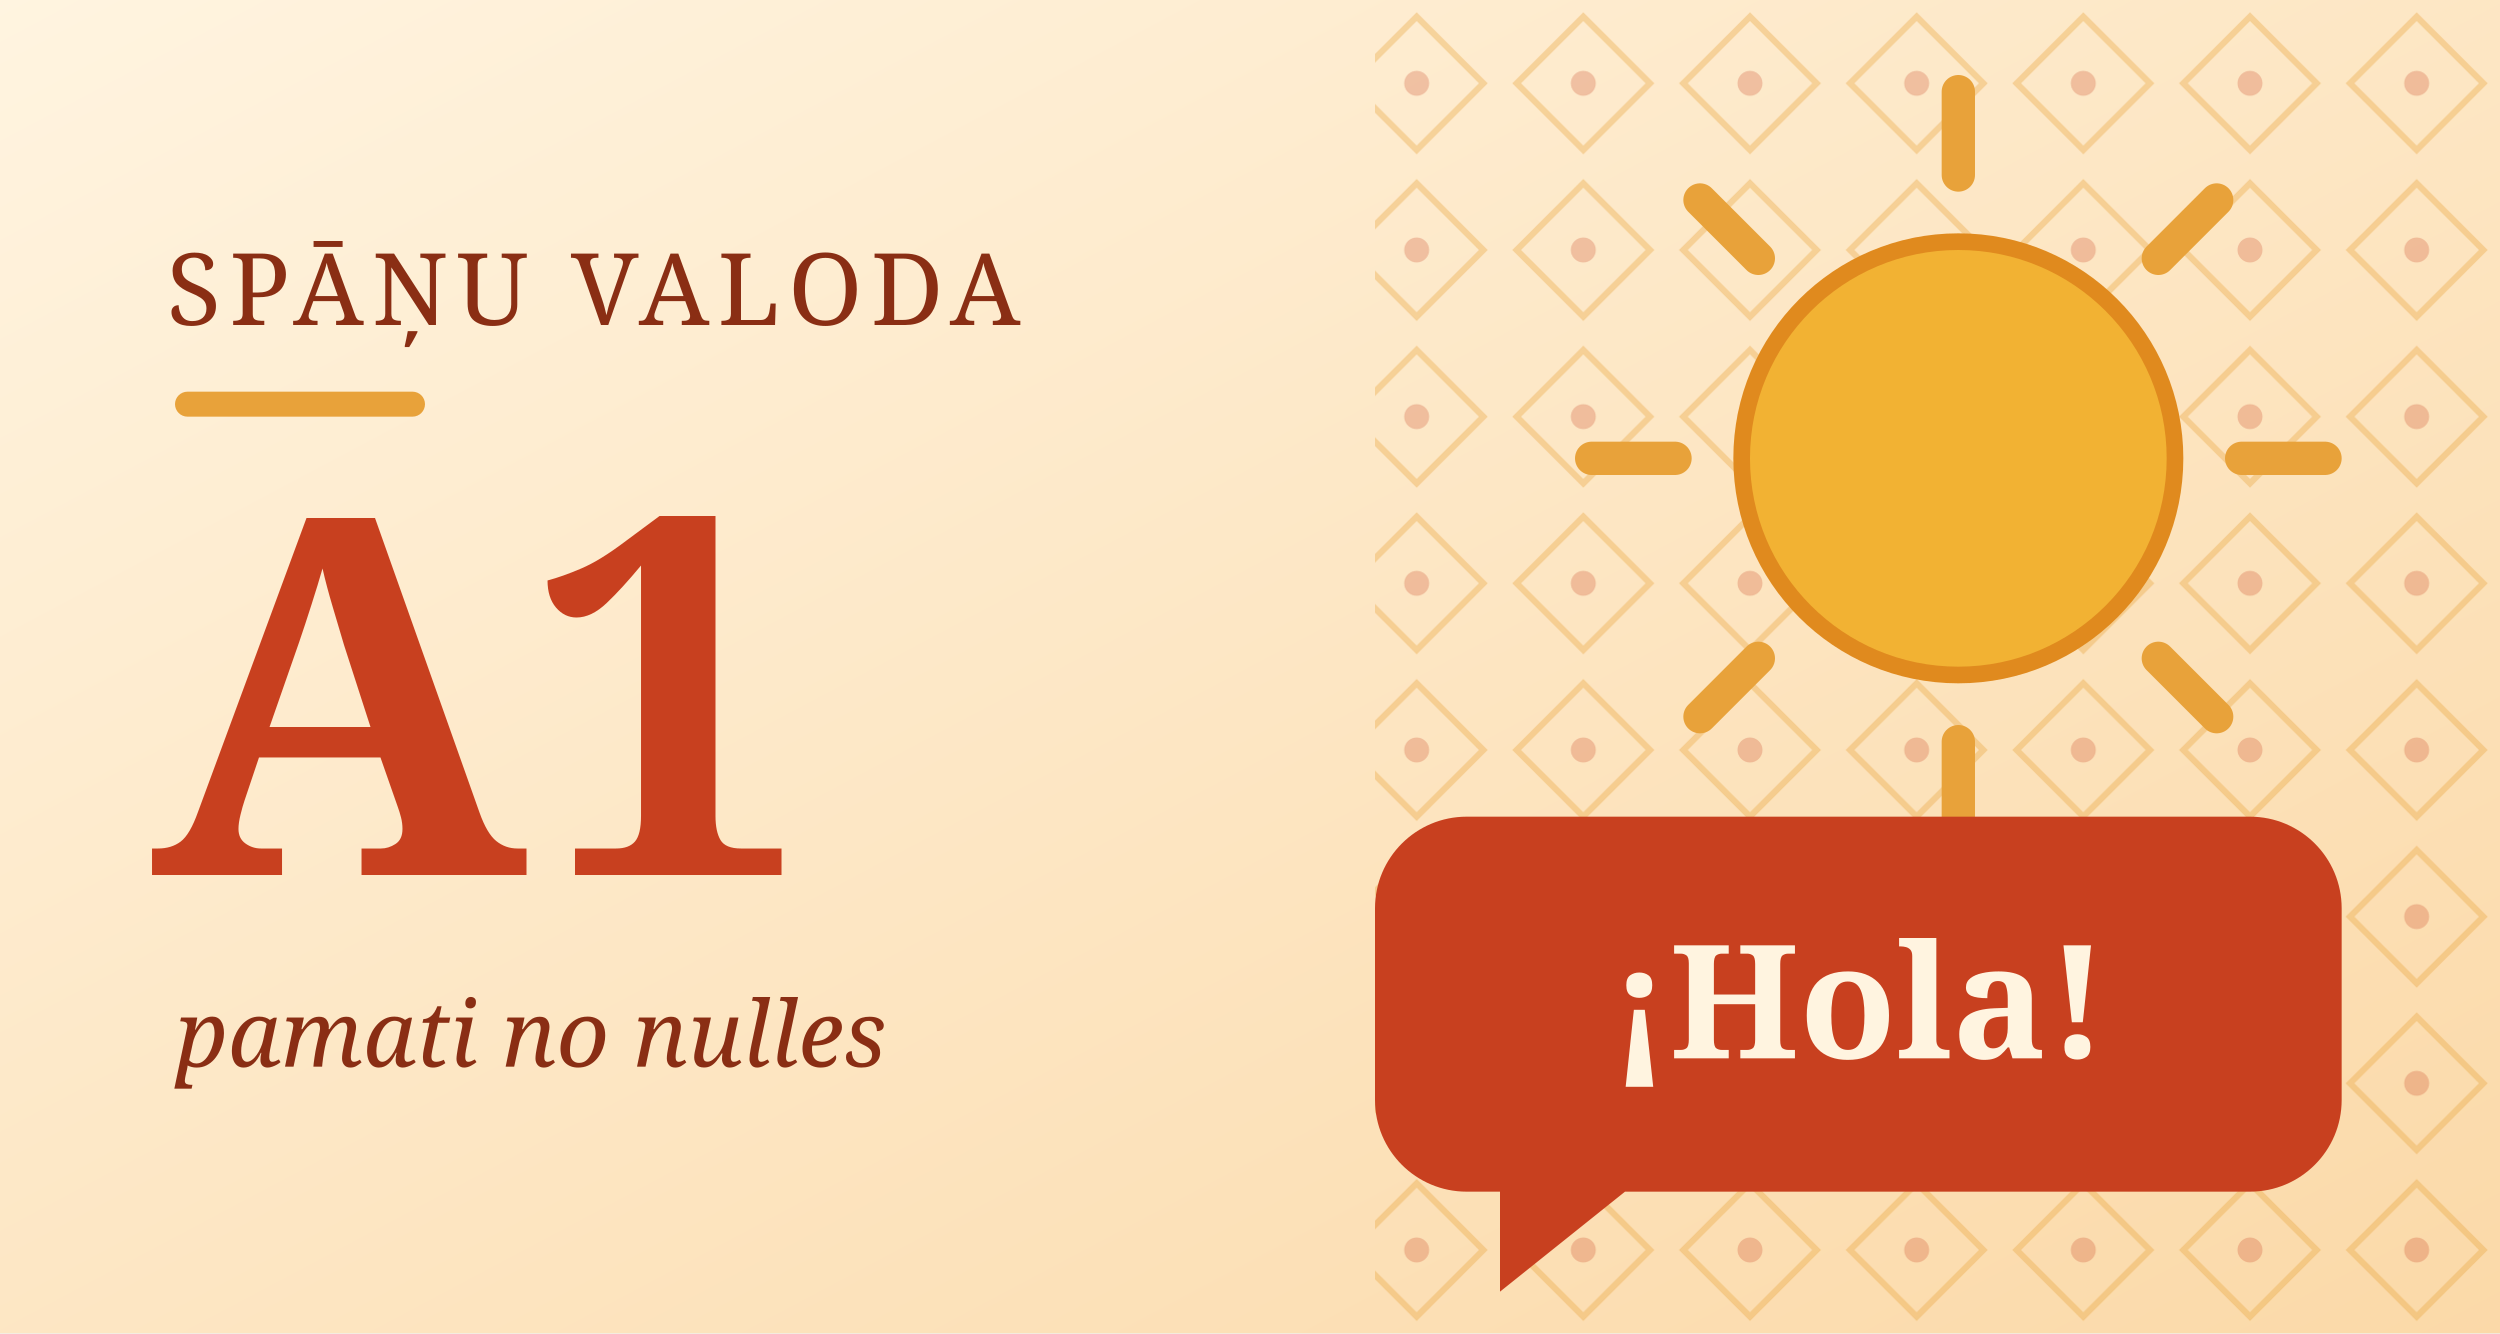
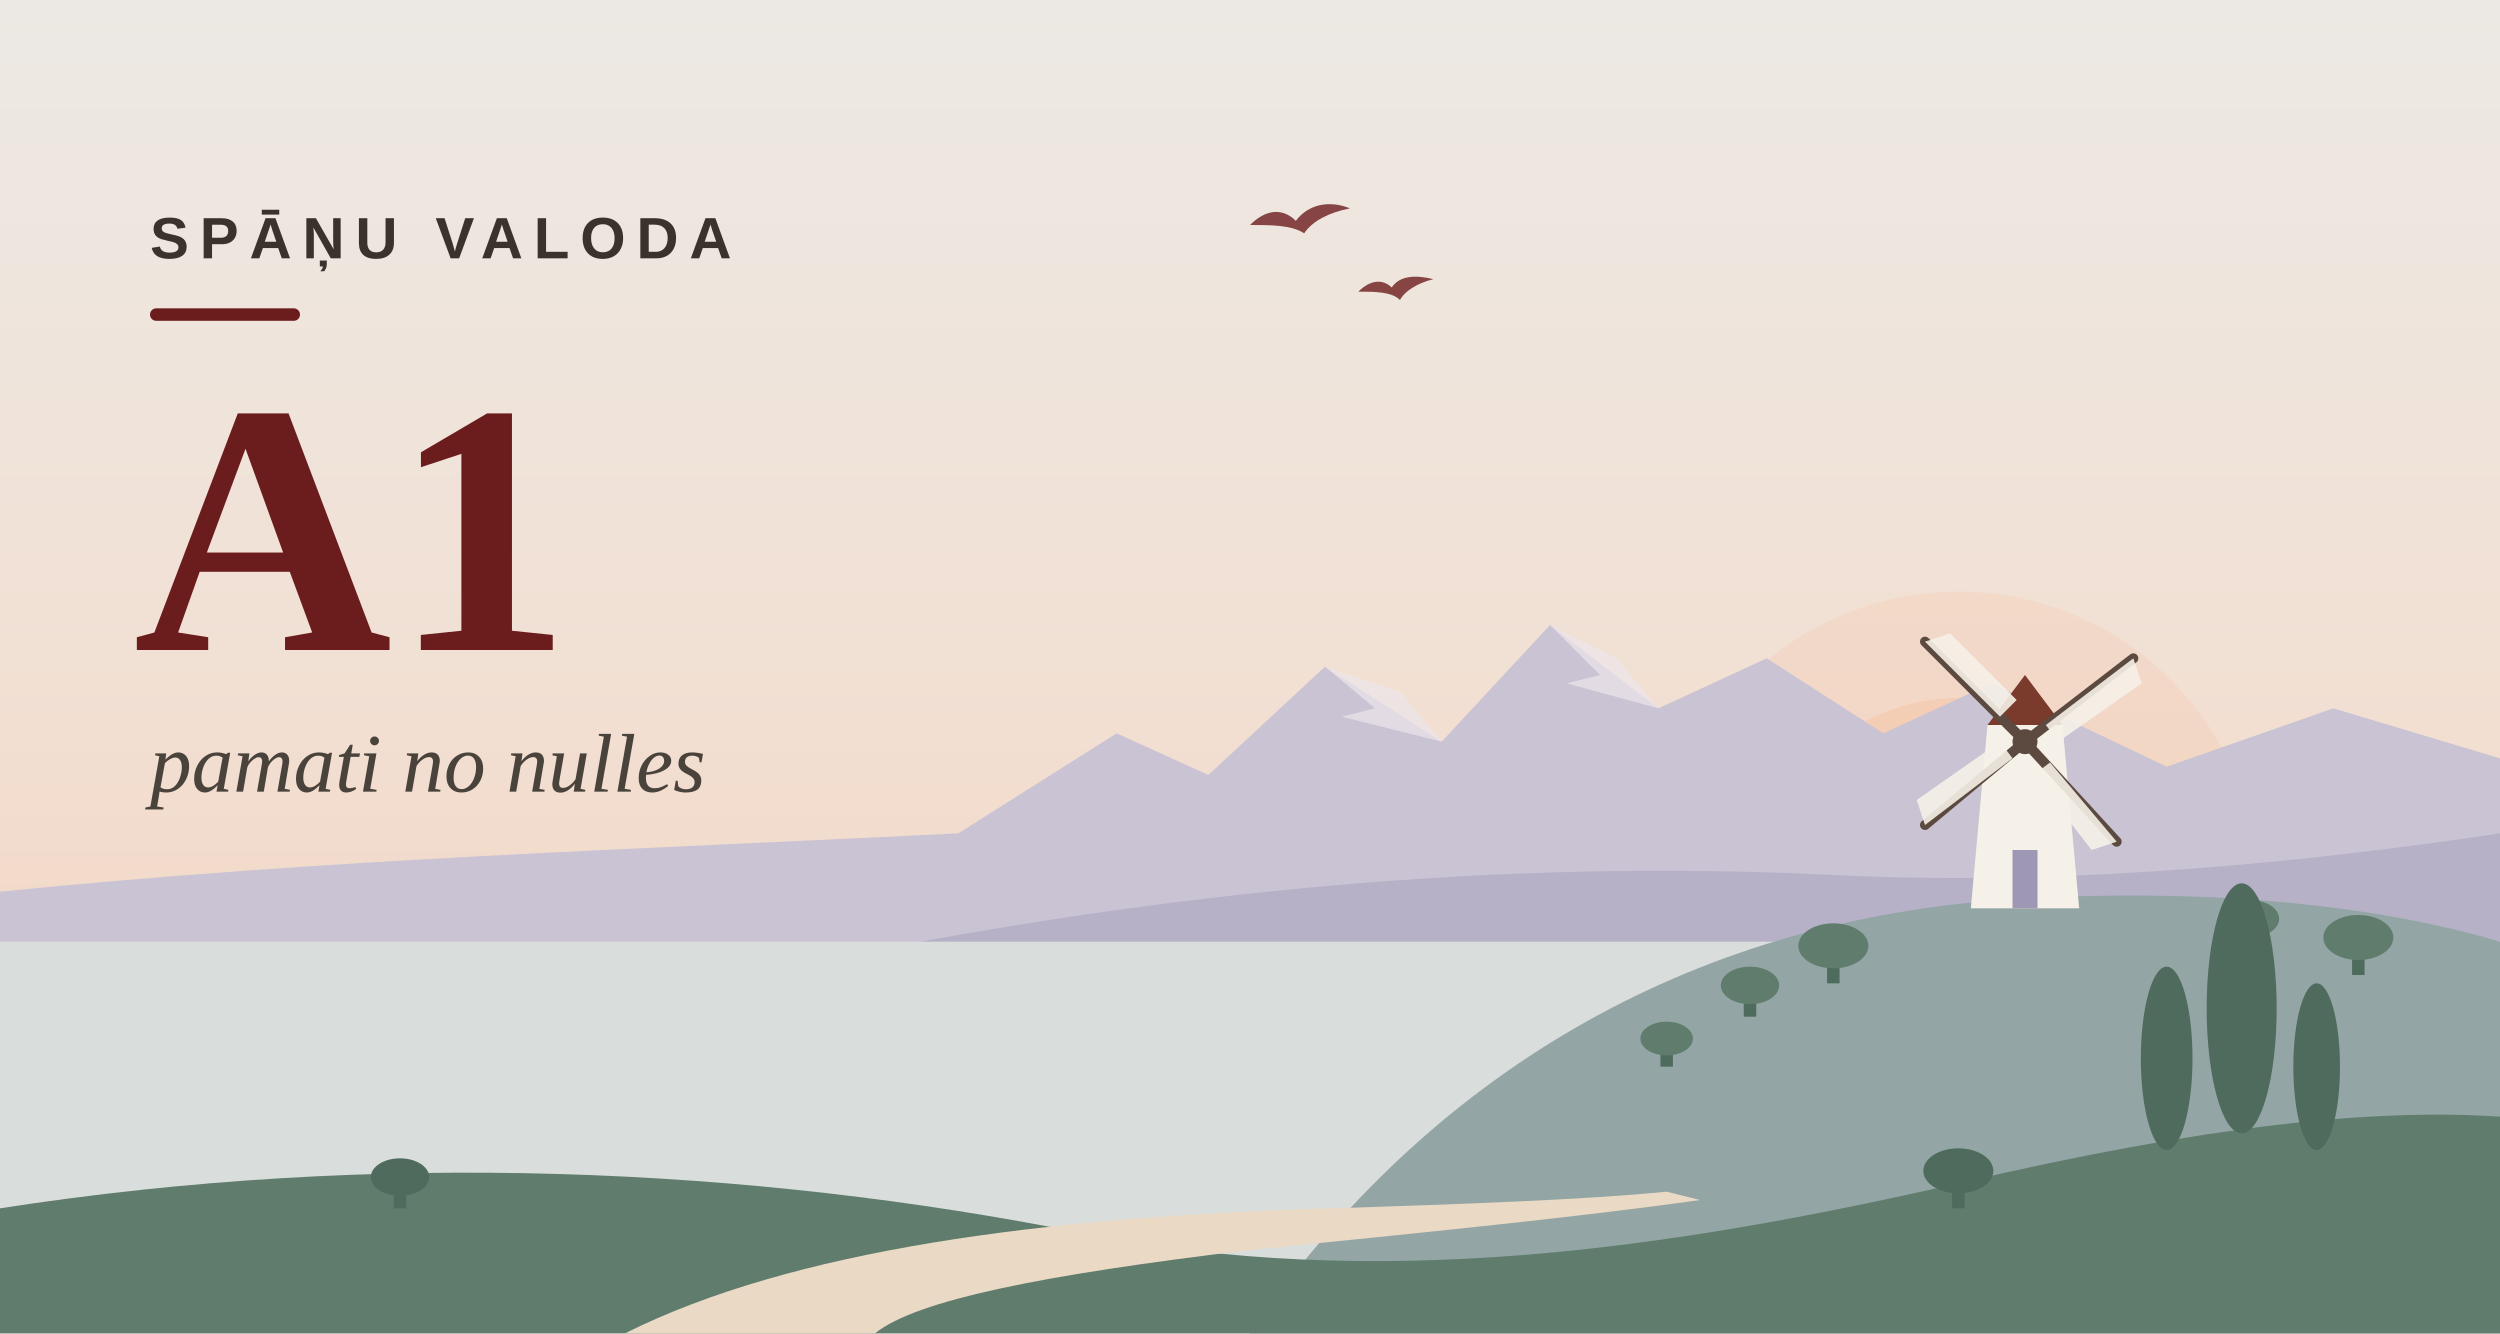
<svg xmlns="http://www.w3.org/2000/svg" viewBox="0 0 600 320" role="img" aria-label="Spāņu valoda A1">
  <defs>
-     <linearGradient id="bg" x1="0" y1="0" x2="1" y2="1">
-       <stop offset="0" stop-color="#FFF4E0" />
-       <stop offset="1" stop-color="#FBD9A8" />
+     <linearGradient id="d" x1="0" y1="0" x2="0" y2="1">
+       <stop offset="0" stop-color="#ECE9E4" />
+       <stop offset=".55" stop-color="#F2DFD2" />
+       <stop offset="1" stop-color="#F3CDB4" />
    </linearGradient>
-     <pattern id="flizes" width="40" height="40" patternUnits="userSpaceOnUse">
-       <path d="M20 4 L36 20 L20 36 L4 20 Z" fill="none" stroke="#E8A23A" stroke-width="1.5" opacity=".35" />
-       <circle cx="20" cy="20" r="3" fill="#C8401F" opacity=".25" />
-     </pattern>
  </defs>
-   <rect width="600" height="320" fill="url(#bg)" />
-   <rect x="330" width="270" height="320" fill="url(#flizes)" />
-   <g transform="translate(470 110)">
-     <g stroke="#E8A23A" stroke-width="8" stroke-linecap="round">
-       <line x1="0" y1="-88" x2="0" y2="-68" />
-       <line x1="0" y1="68" x2="0" y2="88" />
-       <line x1="-88" y1="0" x2="-68" y2="0" />
-       <line x1="68" y1="0" x2="88" y2="0" />
-       <line x1="-62" y1="-62" x2="-48" y2="-48" />
-       <line x1="48" y1="48" x2="62" y2="62" />
-       <line x1="-62" y1="62" x2="-48" y2="48" />
-       <line x1="48" y1="-48" x2="62" y2="-62" />
+   <rect width="600" height="320" fill="url(#d)" />
+   <g opacity="1">
+     <circle cx="470" cy="214" r="72" fill="#F6B994" opacity=".2" />
+     <circle cx="470" cy="214" r="46.5" fill="#F6B994" opacity=".35" />
+     <circle cx="470" cy="214" r="30" fill="#F6B994" />
+   </g>
+   <g fill="#6B1D1D" opacity=".8">
+     <path d="M300 54c4-4 8-4 11-1 3-4 8-5 13-3-5 1-9 3-11 6-3-2-8-2-13-2z" />
+     <path d="M326 70c3-3 6-3 8-1 2-3 6-3 10-2-4 1-7 3-8 5-2-2-6-2-10-2z" />
+   </g>
+   <path d="M0 214 C80 206 150 204 230 200 L268 176 L290 186 L318 160 L346 178 L372 150 L398 170 L424 158 L452 176 L478 164 L520 184 L560 170 L600 182 L600 230 L0 230Z" fill="#C9C3D4" />
+   <path d="M318 160 L330 170 L322 172 L346 178 L336 166Z M372 150 L384 162 L376 164 L398 170 L388 158Z" fill="#ECE6EA" opacity=".7" />
+   <path d="M200 230 C280 214 360 206 440 210 C500 213 560 206 600 200 L600 236 L200 236Z" fill="#B7B1C8" />
+   <rect x="0" y="226" width="600" height="94" fill="#D9DDDB" />
+   <g fill="#FFFFFF" opacity=".7">
+     <rect x="430" y="238" width="80" height="2.2" rx="1" />
+     <rect x="448" y="248" width="44" height="2" rx="1" />
+     <rect x="410" y="244" width="18" height="1.6" rx=".8" />
+   </g>
+   <path d="M300 320 C340 262 400 222 480 216 C540 212 580 220 600 226 L600 320Z" fill="#93A5A4" />
+   <g>
+     <path d="M473 218l4-44h18l4 44z" fill="#F6F1E8" />
+     <path d="M477 174l9-12 9 12z" fill="#7A3A2C" />
+     <rect x="483" y="204" width="6" height="14" fill="#9E98B4" />
+     <g stroke="#5C4A40" stroke-width="2.4" stroke-linecap="round">
+       <path d="M486 178l-24-24M486 178l26-20M486 178l22 24M486 178l-24 20" />
    </g>
-     <circle r="52" fill="#F2B233" stroke="#E08A1E" stroke-width="4" />
+     <g fill="#F6F1E8" opacity=".9">
+       <path d="M462 154l6-2 16 16-4 4z" />
+       <path d="M512 158l2 6-20 14-3-4z" />
+       <path d="M508 202l-6 2-14-18 4-3z" />
+       <path d="M462 198l-2-6 20-14 3 4z" />
+     </g>
+     <circle cx="486" cy="178" r="3" fill="#5C4A40" />
  </g>
-   <g transform="translate(330 196)">
-     <path d="M22 0 h188 a22 22 0 0 1 22 22 v46 a22 22 0 0 1 -22 22 h-150 l-30 24 v-24 h-8 a22 22 0 0 1 -22 -22 v-46 a22 22 0 0 1 22 -22z" fill="#C8401F" />
-     <text x="116" y="58" text-anchor="middle" font-family="Georgia, serif" font-size="38" font-weight="700" fill="#FFF4E0">¡Hola!</text>
+   <rect x="418.5" y="239" width="3" height="5" fill="#4F6B5D" />
+   <ellipse cx="420" cy="236.5" rx="7" ry="4.5" fill="#5F7C6D" />
+   <rect x="438.5" y="230" width="3" height="6" fill="#4F6B5D" />
+   <ellipse cx="440" cy="227" rx="8.4" ry="5.4" fill="#5F7C6D" />
+   <rect x="538.5" y="223" width="3" height="5" fill="#4F6B5D" />
+   <ellipse cx="540" cy="220.5" rx="7" ry="4.5" fill="#5F7C6D" />
+   <rect x="564.5" y="228" width="3" height="6" fill="#4F6B5D" />
+   <ellipse cx="566" cy="225" rx="8.4" ry="5.4" fill="#5F7C6D" />
+   <rect x="398.5" y="251.5" width="3" height="4.5" fill="#4F6B5D" />
+   <ellipse cx="400" cy="249.25" rx="6.3" ry="4.05" fill="#5F7C6D" />
+   <path d="M0 290 C90 276 180 280 260 296 C330 310 400 300 470 284 C530 270 570 266 600 268 L600 320 L0 320Z" fill="#5F7C6D" />
+   <path d="M150 320 C190 300 250 292 320 290 C350 289 380 288 400 286 L408 288 C380 292 340 296 300 300 C250 306 220 312 210 320Z" fill="#EAD9C4" />
+   <ellipse cx="520" cy="254" rx="6.2" ry="22" fill="#4F6B5D" />
+   <ellipse cx="538" cy="242" rx="8.4" ry="30" fill="#4F6B5D" />
+   <ellipse cx="556" cy="256" rx="5.6" ry="20" fill="#4F6B5D" />
+   <rect x="468.5" y="284" width="3" height="6" fill="#4F6B5D" />
+   <ellipse cx="470" cy="281" rx="8.4" ry="5.4" fill="#4F6B5D" />
+   <rect x="94.5" y="285" width="3" height="5" fill="#4F6B5D" />
+   <ellipse cx="96" cy="282.5" rx="7" ry="4.5" fill="#4F6B5D" />
+   <g font-family="'Source Sans 3', 'Segoe UI', Arial, sans-serif" font-weight="700" font-size="14" letter-spacing="2.6" fill="#3A332D">
+     <text x="36" y="62">SPĀŅU VALODA</text>
  </g>
-   <text x="40" y="78" font-family="Georgia, serif" font-size="24" fill="#8A2E14" letter-spacing="2">SPĀŅU VALODA</text>
-   <rect x="42" y="94" width="60" height="6" rx="3" fill="#E8A23A" />
-   <text x="36" y="210" font-family="Georgia, serif" font-size="120" font-weight="700" fill="#C8401F">A1</text>
-   <text x="42" y="256" font-family="Georgia, serif" font-size="22" font-style="italic" fill="#8A2E14">pamati no nulles</text>
+   <rect x="36" y="74" width="36" height="3" rx="1.5" fill="#6B1D1D" />
+   <text x="32" y="156" font-family="Lora, Georgia, 'Times New Roman', serif" font-weight="600" font-size="86" fill="#6B1D1D">A1</text>
+   <text x="36" y="190" font-family="Lora, Georgia, 'Times New Roman', serif" font-style="italic" font-size="20" fill="#4A433C">pamati no nulles</text>
</svg>
